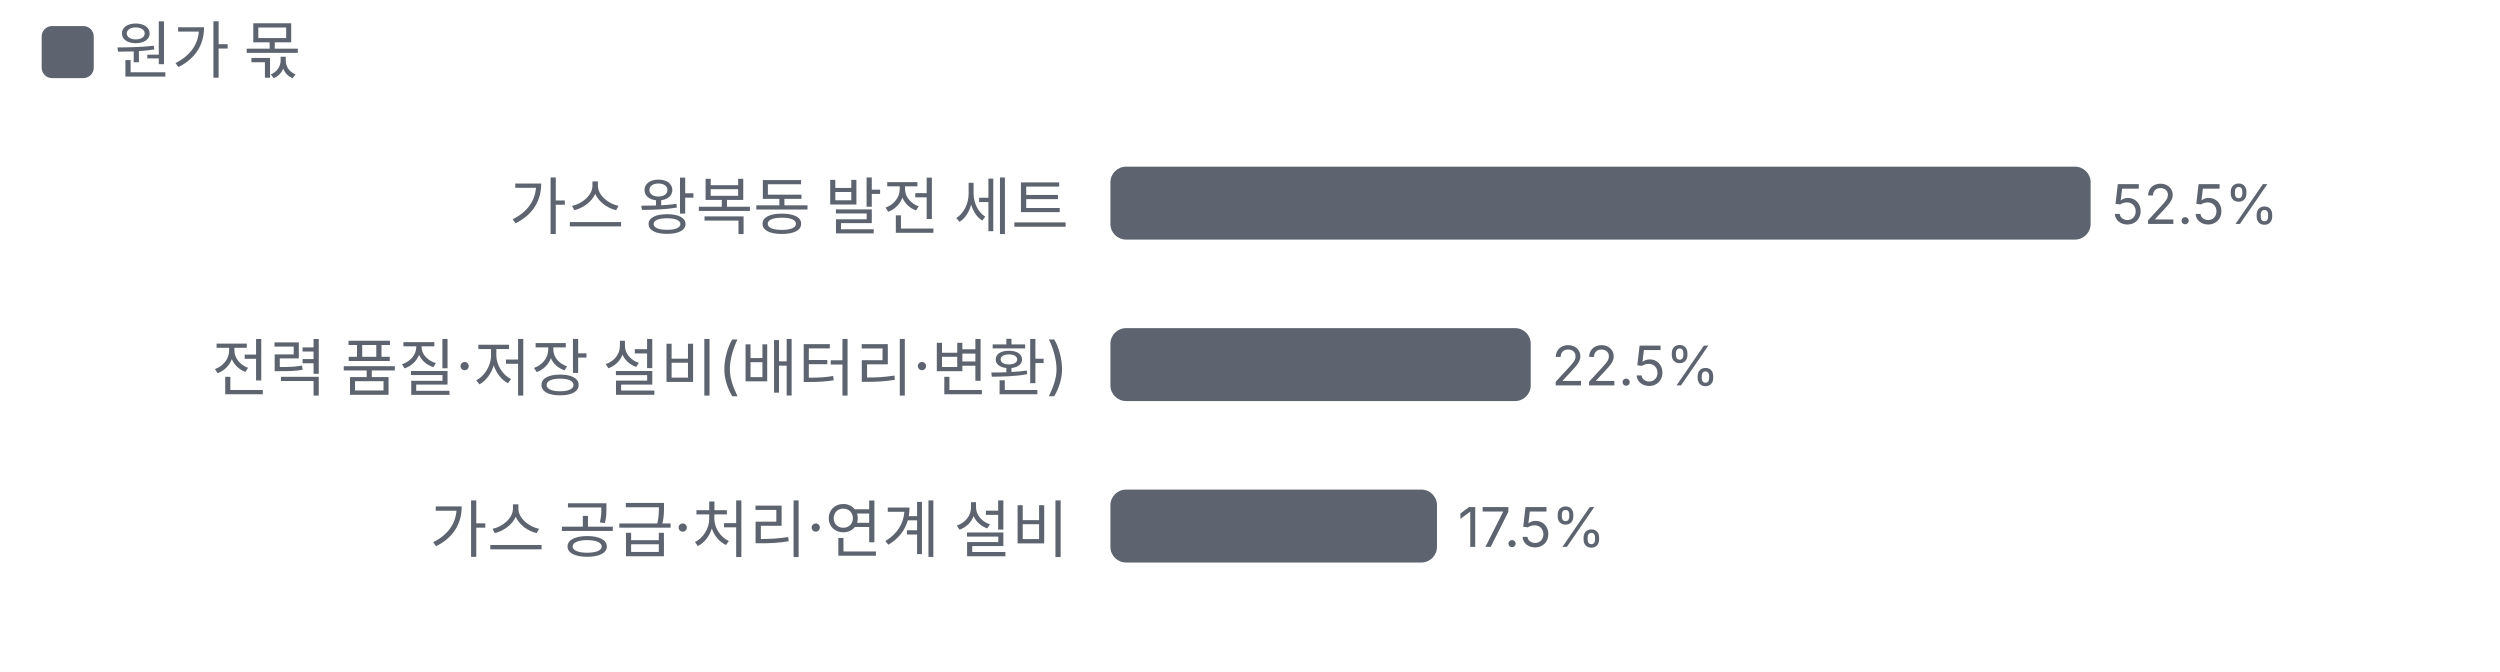
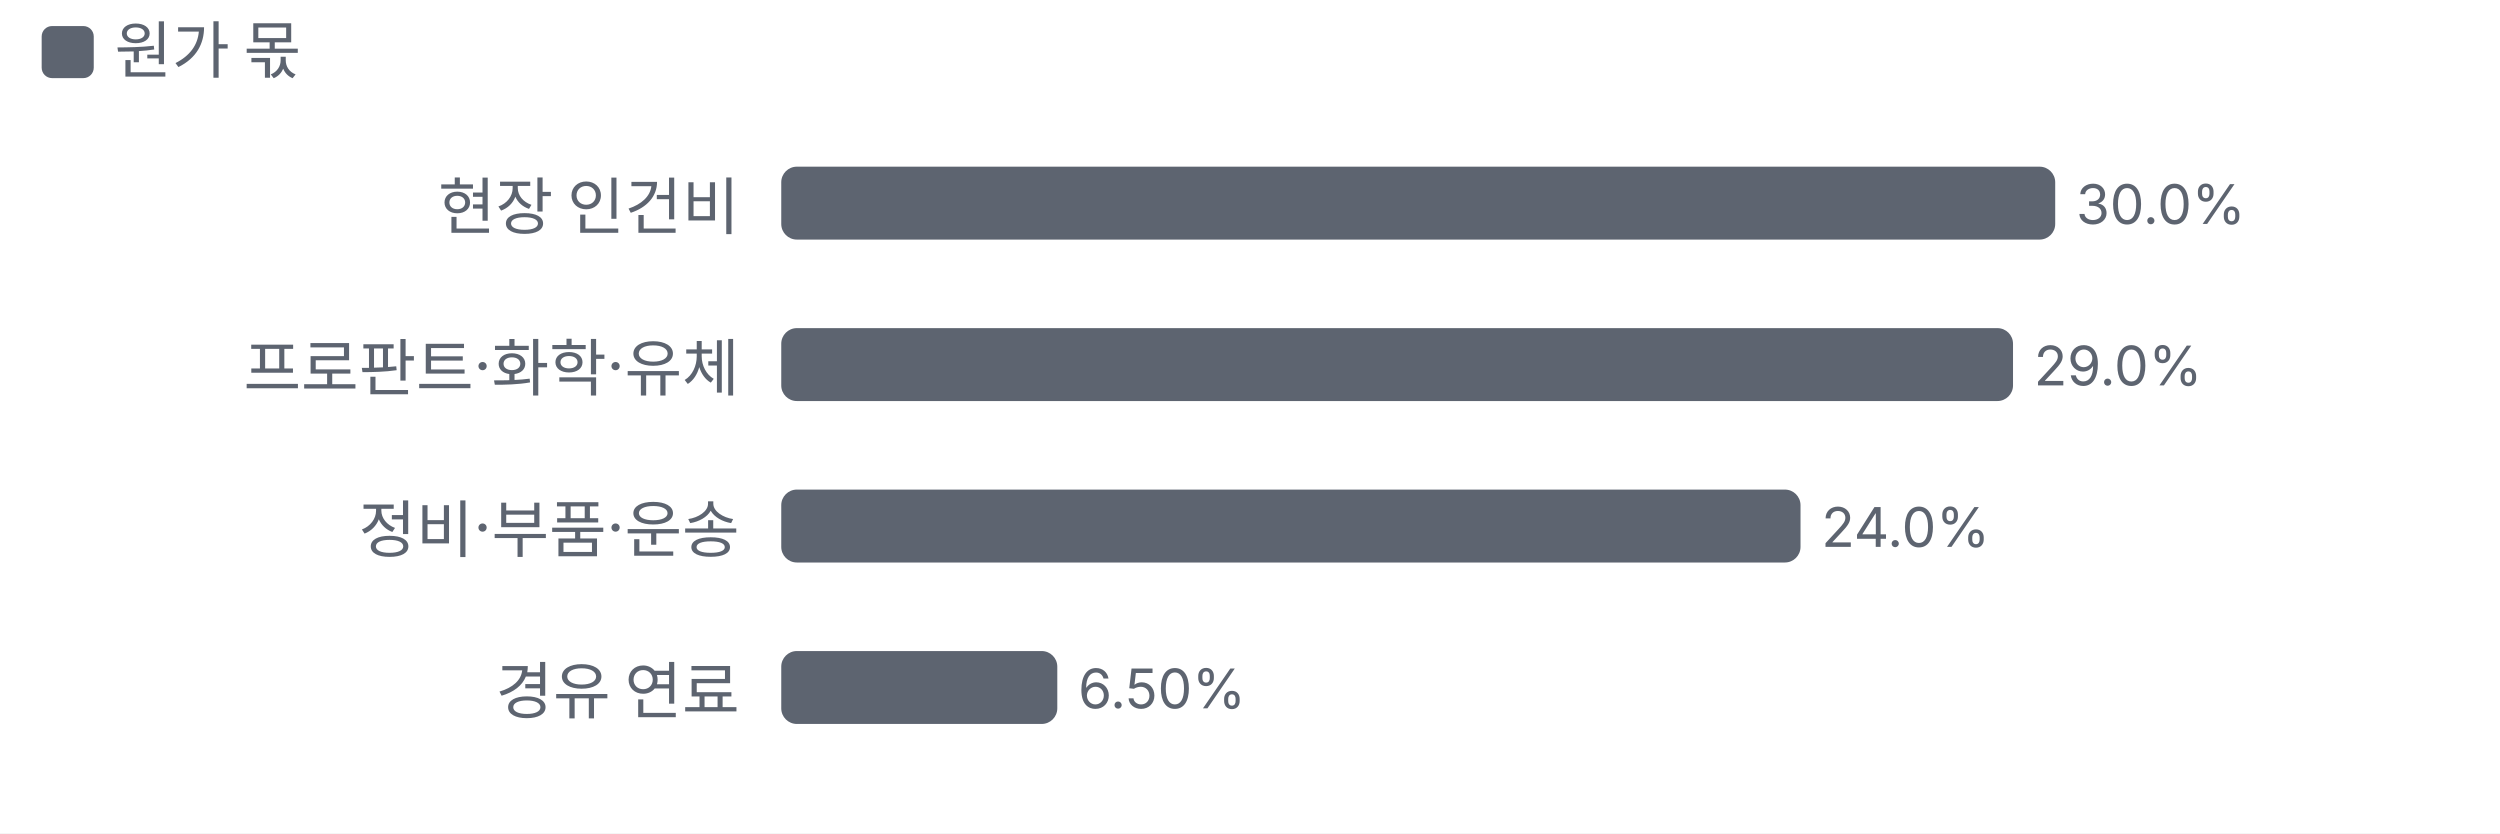
- <svg xmlns="http://www.w3.org/2000/svg" viewBox="0 0 480 129" width="480" height="129">
+ <svg xmlns="http://www.w3.org/2000/svg" viewBox="0 0 480 160" width="480" height="160">
  <style>text{fill:#5d6470;font-size:10.5px;font-family:-apple-system,'Apple SD Gothic Neo','Malgun Gothic',sans-serif}</style>
  <rect width="100%" height="100%" fill="#ffffff" />
  <rect x="8" y="5" width="10" height="10" rx="2" fill="#5d6470" />
  <text x="22" y="14" style="font-size:12px">원가 몫</text>
  <g transform="translate(0,22)">
-     <text x="205.2" y="22" text-anchor="end" style="fill:#5d6470;font-size:12px">
-       <tspan x="205.2" dy="0">가스 왕복동 발전 세트</tspan>
+     <text x="142" y="22" text-anchor="end" style="fill:#5d6470;font-size:12px">
+       <tspan x="142" dy="0">현장 인건비</tspan>
    </text>
-     <rect x="213.2" y="10" width="188.2" height="14" rx="3" fill="#5d6470" />
-     <text x="405.4" y="21">52.5%</text>
-     <text x="205.2" y="53" text-anchor="end" style="fill:#5d6470;font-size:12px">
-       <tspan x="205.2" dy="0">전력 품질·저장 설비(배터리·변환)</tspan>
+     <rect x="150.0" y="10" width="244.6" height="14" rx="3" fill="#5d6470" />
+     <text x="398.6" y="21">30.0%</text>
+     <text x="142" y="53" text-anchor="end" style="fill:#5d6470;font-size:12px">
+       <tspan x="142" dy="0">프로판트·화학·유체</tspan>
    </text>
-     <rect x="213.2" y="41" width="80.7" height="14" rx="3" fill="#5d6470" />
-     <text x="297.9" y="52">22.5%</text>
-     <text x="205.2" y="84" text-anchor="end" style="fill:#5d6470;font-size:12px">
-       <tspan x="205.2" dy="0">가스 공급·처리·연계 설비</tspan>
+     <rect x="150.0" y="41" width="236.5" height="14" rx="3" fill="#5d6470" />
+     <text x="390.5" y="52">29.0%</text>
+     <text x="142" y="84" text-anchor="end" style="fill:#5d6470;font-size:12px">
+       <tspan x="142" dy="0">정비·부품·운송</tspan>
    </text>
-     <rect x="213.2" y="72" width="62.7" height="14" rx="3" fill="#5d6470" />
-     <text x="279.9" y="83">17.5%</text>
+     <rect x="150.0" y="72" width="195.7" height="14" rx="3" fill="#5d6470" />
+     <text x="349.7" y="83">24.0%</text>
+     <text x="142" y="115" text-anchor="end" style="fill:#5d6470;font-size:12px">
+       <tspan x="142" dy="0">경유 연료</tspan>
+     </text>
+     <rect x="150.0" y="103" width="53.0" height="14" rx="3" fill="#5d6470" />
+     <text x="207.0" y="114">6.50%</text>
  </g>
</svg>
